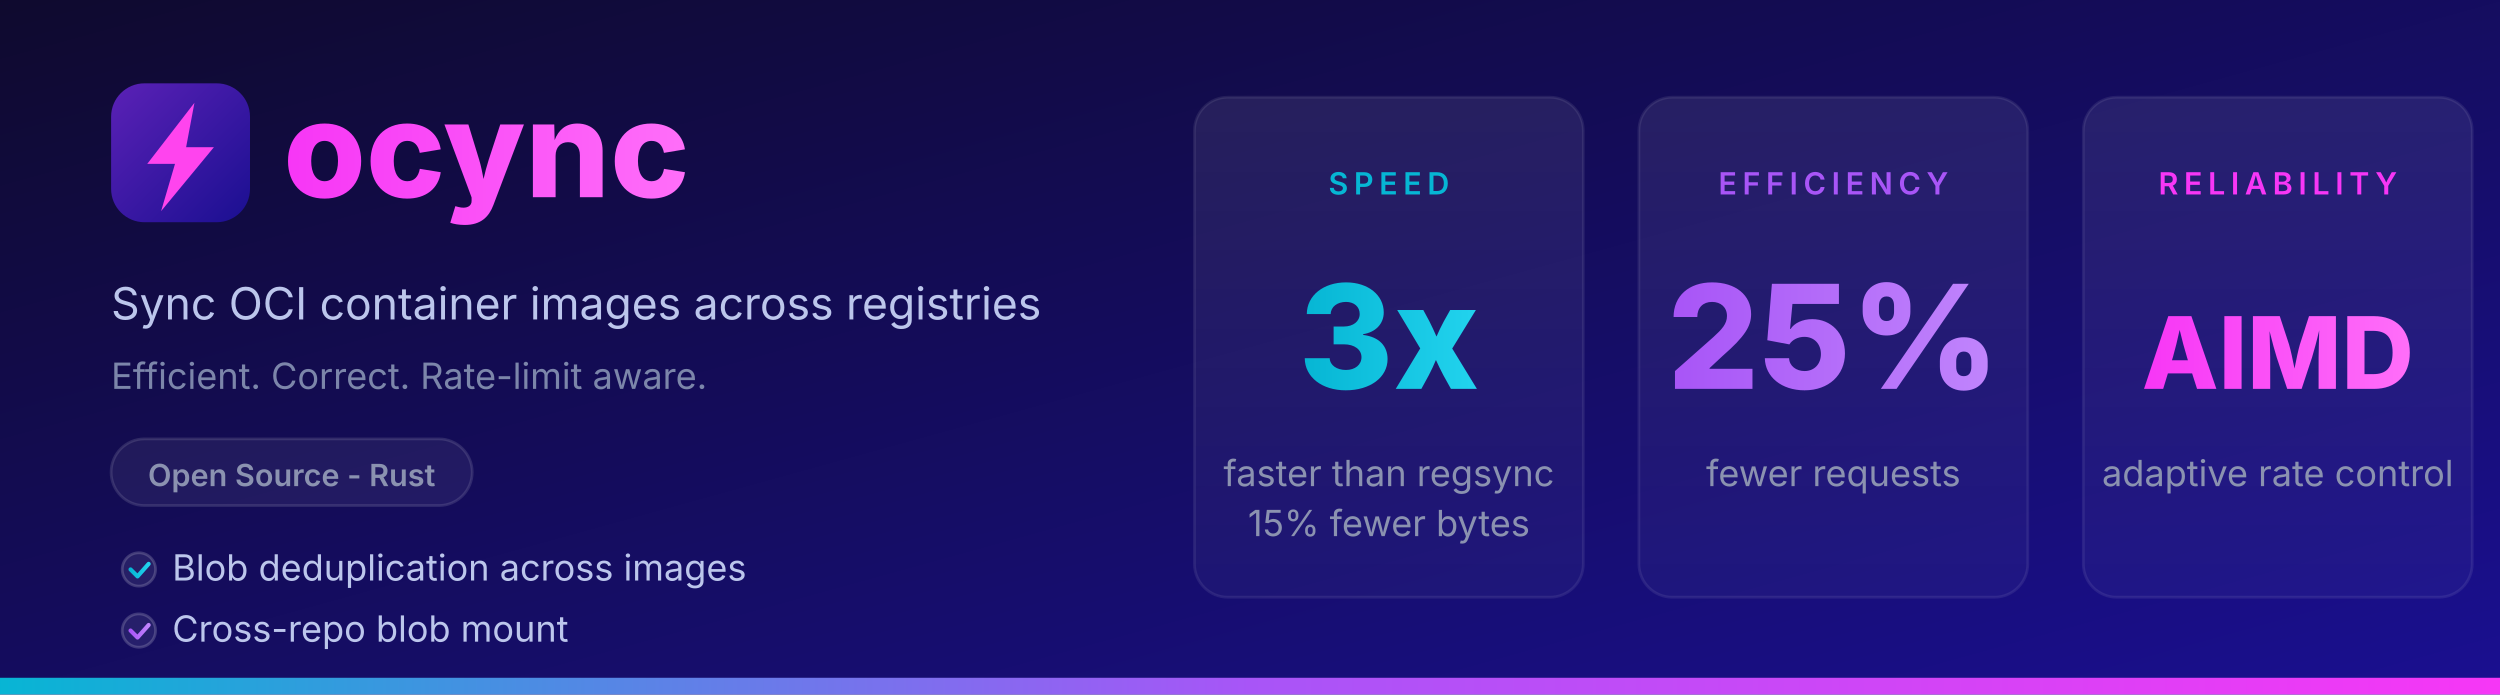
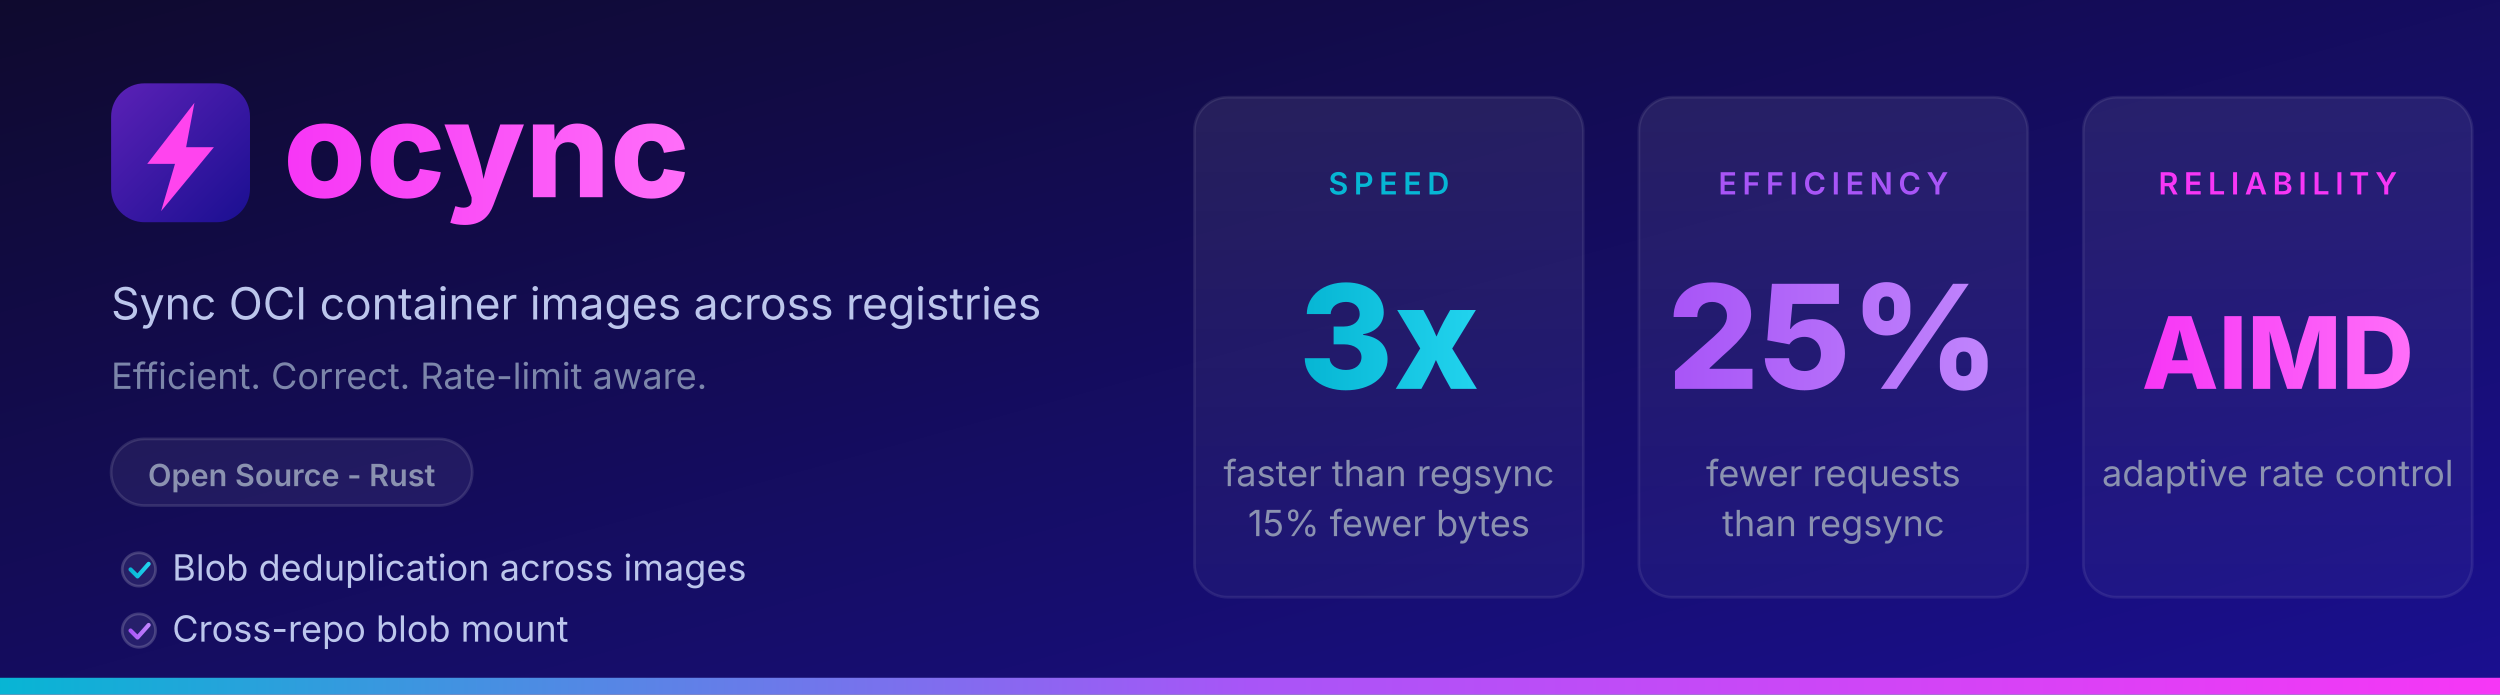
<svg xmlns="http://www.w3.org/2000/svg" width="900" height="250" viewBox="0 0 900 250">
  <defs>
    <linearGradient id="bg" x1="0" y1="0" x2="1" y2="1">
      <stop offset="0%" stop-color="#0f0a2e" />
      <stop offset="100%" stop-color="#1a0f91" />
    </linearGradient>
    <linearGradient id="logobg" x1="0" y1="0" x2="1" y2="1">
      <stop offset="0%" stop-color="#5b21b6" />
      <stop offset="100%" stop-color="#1a0f91" />
    </linearGradient>
    <linearGradient id="accent" x1="0" y1="0" x2="1" y2="0">
      <stop offset="0%" stop-color="#06b6d4" />
      <stop offset="50%" stop-color="#a855f7" />
      <stop offset="100%" stop-color="#F736F6" />
    </linearGradient>
    <linearGradient id="stat-bg" x1="0" y1="0" x2="0" y2="1">
      <stop offset="0%" stop-color="#ffffff" stop-opacity="0.08" />
      <stop offset="100%" stop-color="#ffffff" stop-opacity="0.03" />
    </linearGradient>
    <linearGradient id="pink-grad" x1="0" y1="0" x2="1" y2="0">
      <stop offset="0%" stop-color="#F736F6" />
      <stop offset="100%" stop-color="#ff6ef9" />
    </linearGradient>
    <linearGradient id="cyan-grad" x1="0" y1="0" x2="1" y2="0">
      <stop offset="0%" stop-color="#06b6d4" />
      <stop offset="100%" stop-color="#22d3ee" />
    </linearGradient>
    <linearGradient id="purple-grad" x1="0" y1="0" x2="1" y2="0">
      <stop offset="0%" stop-color="#a855f7" />
      <stop offset="100%" stop-color="#c084fc" />
    </linearGradient>
  </defs>
  <rect width="900" height="250" fill="url(#bg)" />
  <rect x="40" y="30" width="50" height="50" rx="12" fill="url(#logobg)" />
  <path d="M70 37L53 59h10L58 76L77 53h-10L70 37z" fill="#ff44ee" />
  <text x="102" y="71" font-family="system-ui, -apple-system, 'Segoe UI', sans-serif" font-size="48" font-weight="800" fill="url(#pink-grad)">ocync</text>
  <text x="40" y="115" font-family="system-ui, -apple-system, 'Segoe UI', sans-serif" font-size="16" fill="#bcc6ec">Sync OCI container images across registries</text>
  <text x="40" y="140" font-family="system-ui, -apple-system, 'Segoe UI', sans-serif" font-size="13" fill="#7c86aa">Efficient. Correct. Rate-limit aware.</text>
  <rect x="40" y="158" width="130" height="24" rx="12" fill="#ffffff" fill-opacity="0.06" stroke="#ffffff" stroke-opacity="0.12" stroke-width="1" />
  <text x="105" y="175" text-anchor="middle" font-family="system-ui, -apple-system, 'Segoe UI', sans-serif" font-size="11" font-weight="600" fill="#8b92b0">Open Source - Rust</text>
  <circle cx="50" cy="205" r="6" fill="#ffffff" fill-opacity="0.08" stroke="#ffffff" stroke-opacity="0.18" />
  <path d="M47 205 L49.5 207.5 L53.5 203" stroke="url(#cyan-grad)" stroke-width="1.5" stroke-linecap="round" stroke-linejoin="round" fill="none" />
  <text x="62" y="209" font-family="system-ui, -apple-system, 'Segoe UI', sans-serif" font-size="13" fill="#bcc6ec">Blob deduplication across images</text>
  <circle cx="50" cy="227" r="6" fill="#ffffff" fill-opacity="0.08" stroke="#ffffff" stroke-opacity="0.18" />
  <path d="M47 227 L49.5 229.5 L53.5 225" stroke="url(#purple-grad)" stroke-width="1.5" stroke-linecap="round" stroke-linejoin="round" fill="none" />
  <text x="62" y="231" font-family="system-ui, -apple-system, 'Segoe UI', sans-serif" font-size="13" fill="#bcc6ec">Cross-repo blob mount</text>
  <rect x="430" y="35" width="140" height="180" rx="12" fill="url(#stat-bg)" stroke="#ffffff" stroke-opacity="0.08" stroke-width="1" />
  <text x="500" y="70" text-anchor="middle" font-family="system-ui, -apple-system, 'Segoe UI', sans-serif" font-size="11" font-weight="600" fill="#06b6d4" letter-spacing="2">SPEED</text>
  <text x="500" y="140" text-anchor="middle" font-family="system-ui, -apple-system, 'Segoe UI', sans-serif" font-size="52" font-weight="800" fill="url(#cyan-grad)">3x</text>
  <text x="500" y="175" text-anchor="middle" font-family="system-ui, -apple-system, 'Segoe UI', sans-serif" font-size="13" fill="#8b92b0">faster than regsync</text>
  <text x="500" y="193" text-anchor="middle" font-family="system-ui, -apple-system, 'Segoe UI', sans-serif" font-size="13" fill="#8b92b0">15% fewer bytes</text>
  <rect x="590" y="35" width="140" height="180" rx="12" fill="url(#stat-bg)" stroke="#ffffff" stroke-opacity="0.08" stroke-width="1" />
  <text x="660" y="70" text-anchor="middle" font-family="system-ui, -apple-system, 'Segoe UI', sans-serif" font-size="11" font-weight="600" fill="#a855f7" letter-spacing="2">EFFICIENCY</text>
  <text x="660" y="140" text-anchor="middle" font-family="system-ui, -apple-system, 'Segoe UI', sans-serif" font-size="52" font-weight="800" fill="url(#purple-grad)">25%</text>
  <text x="660" y="175" text-anchor="middle" font-family="system-ui, -apple-system, 'Segoe UI', sans-serif" font-size="13" fill="#8b92b0">fewer requests</text>
+   <text x="660" y="193" text-anchor="middle" font-family="system-ui, -apple-system, 'Segoe UI', sans-serif" font-size="13" fill="#8b92b0">than regsync</text>
  <rect x="750" y="35" width="140" height="180" rx="12" fill="url(#stat-bg)" stroke="#ffffff" stroke-opacity="0.08" stroke-width="1" />
  <text x="820" y="70" text-anchor="middle" font-family="system-ui, -apple-system, 'Segoe UI', sans-serif" font-size="11" font-weight="600" fill="#F736F6" letter-spacing="2">RELIABILITY</text>
  <text x="820" y="140" text-anchor="middle" font-family="system-ui, -apple-system, 'Segoe UI', sans-serif" font-size="36" font-weight="800" fill="url(#pink-grad)">AIMD</text>
  <text x="820" y="175" text-anchor="middle" font-family="system-ui, -apple-system, 'Segoe UI', sans-serif" font-size="13" fill="#8b92b0">adaptive rate control</text>
  <rect x="0" y="244" width="900" height="6" fill="url(#accent)" />
</svg>
